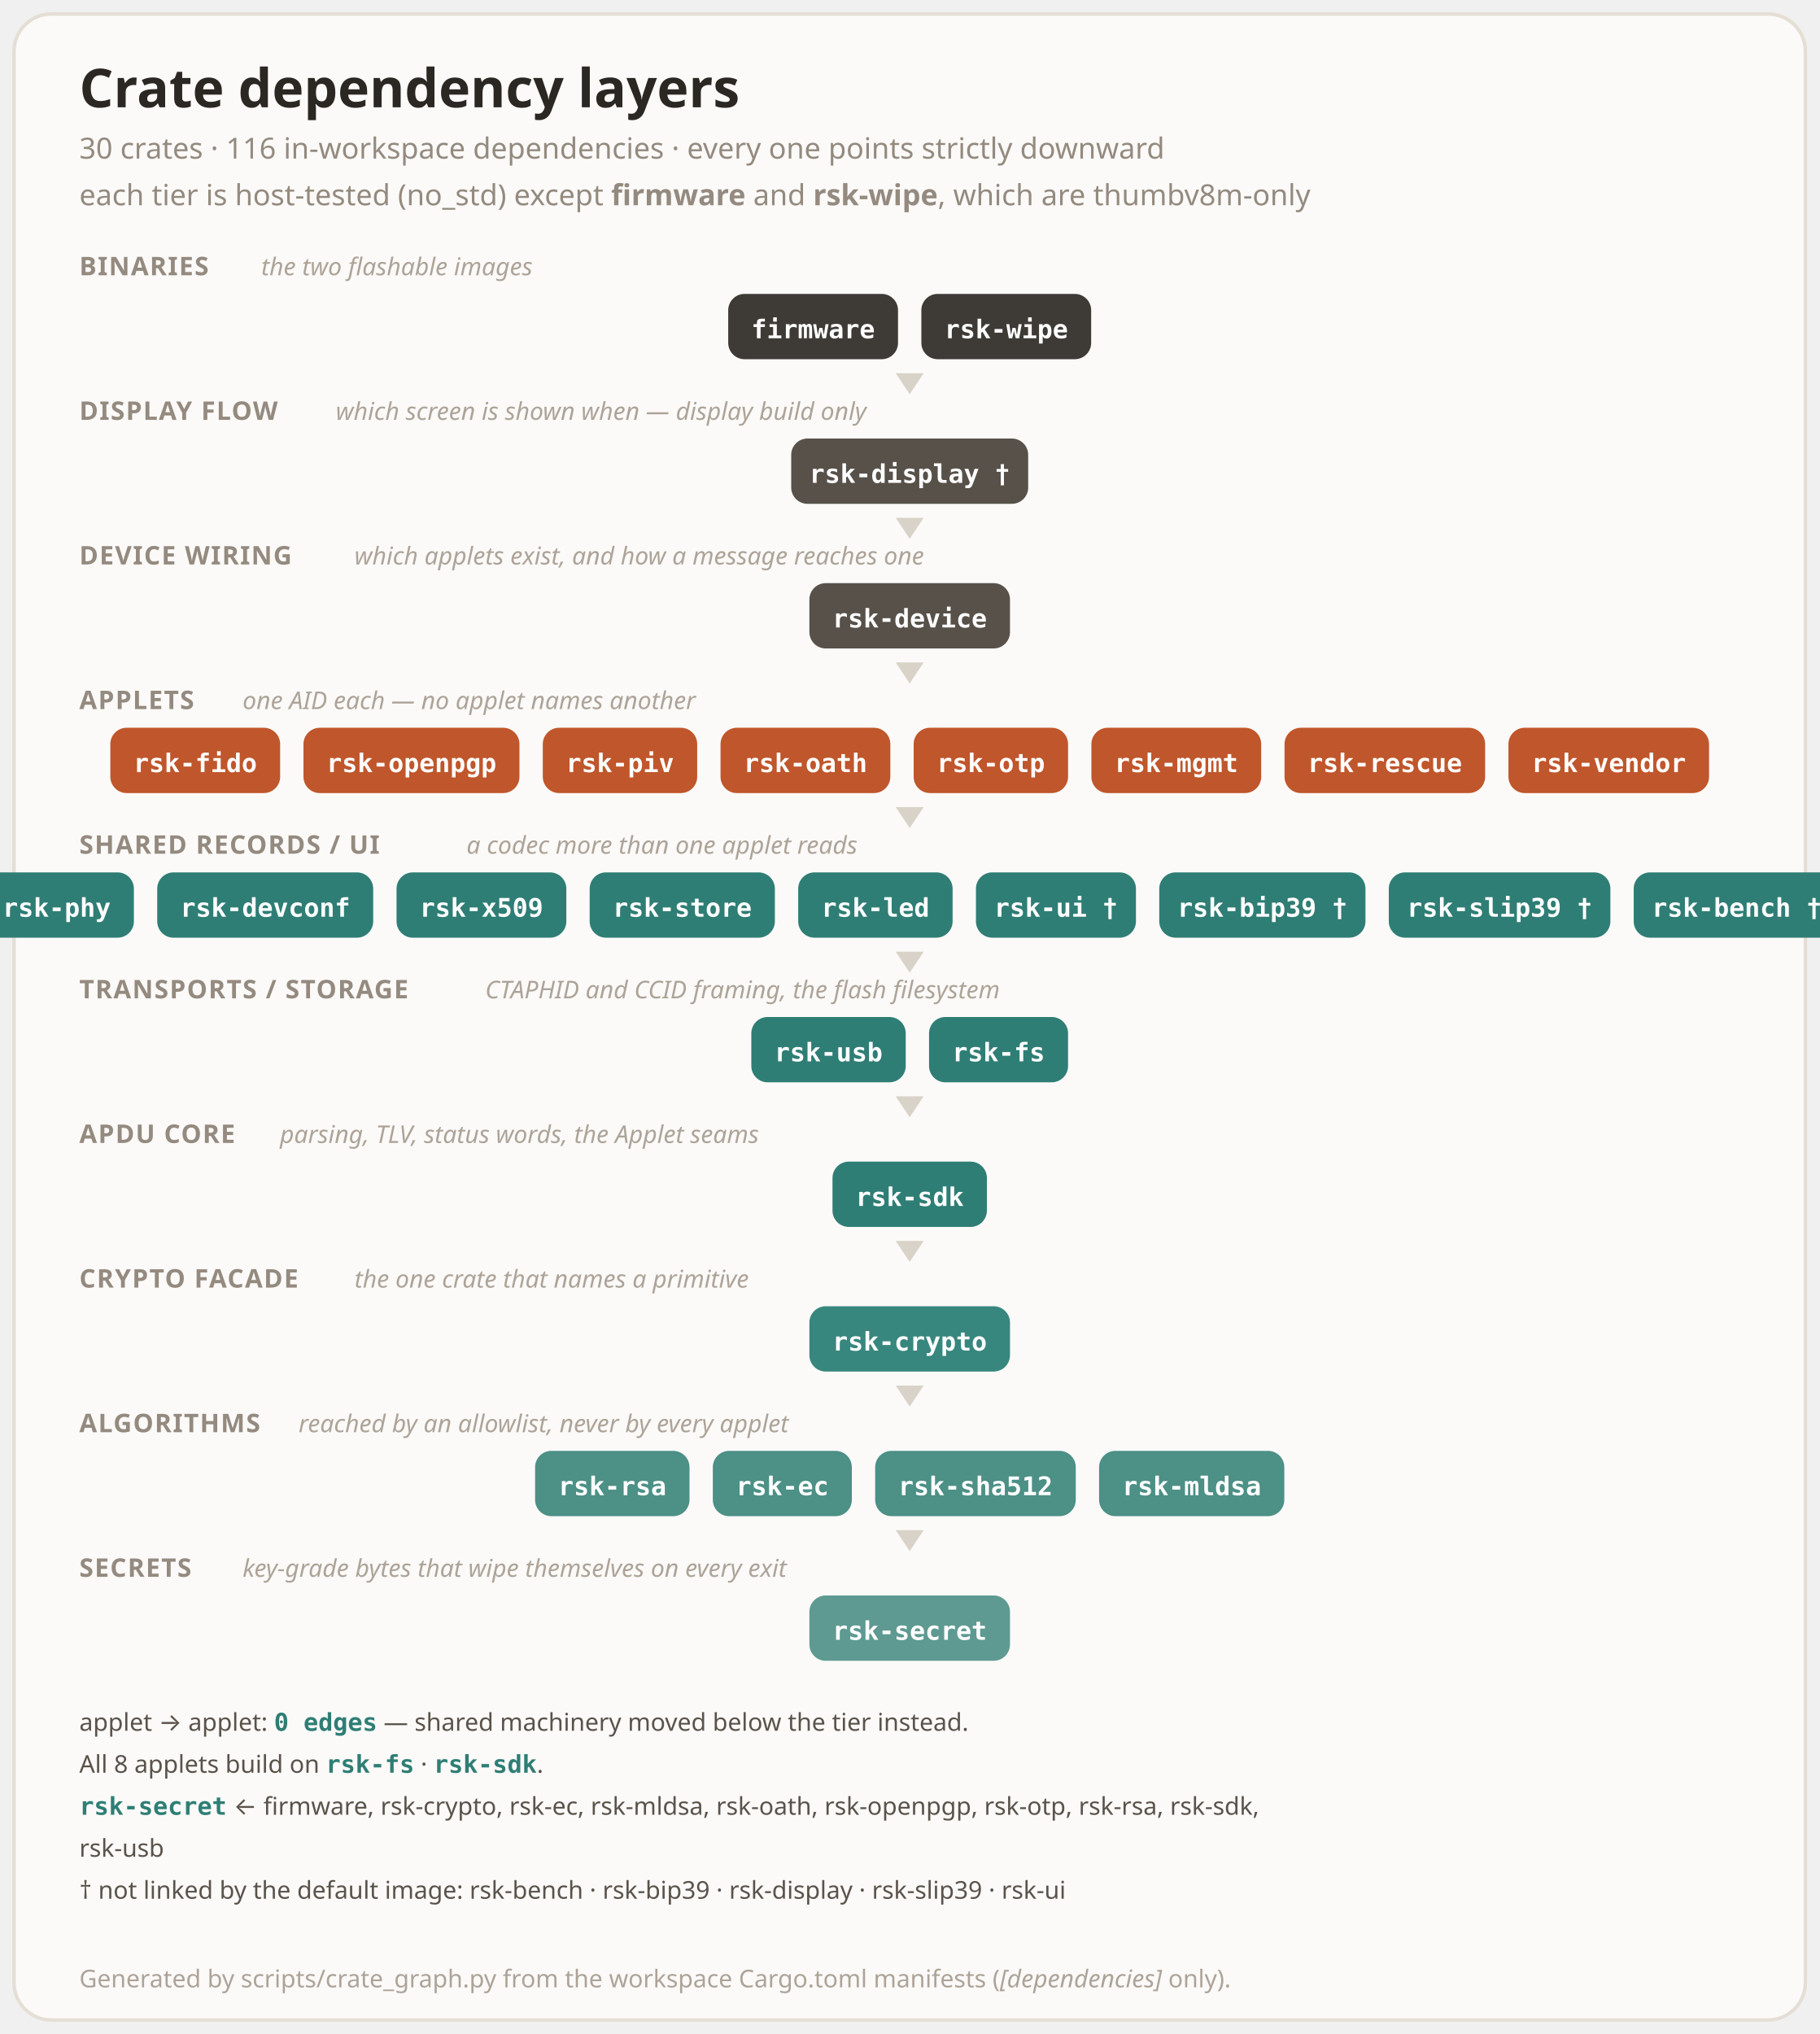
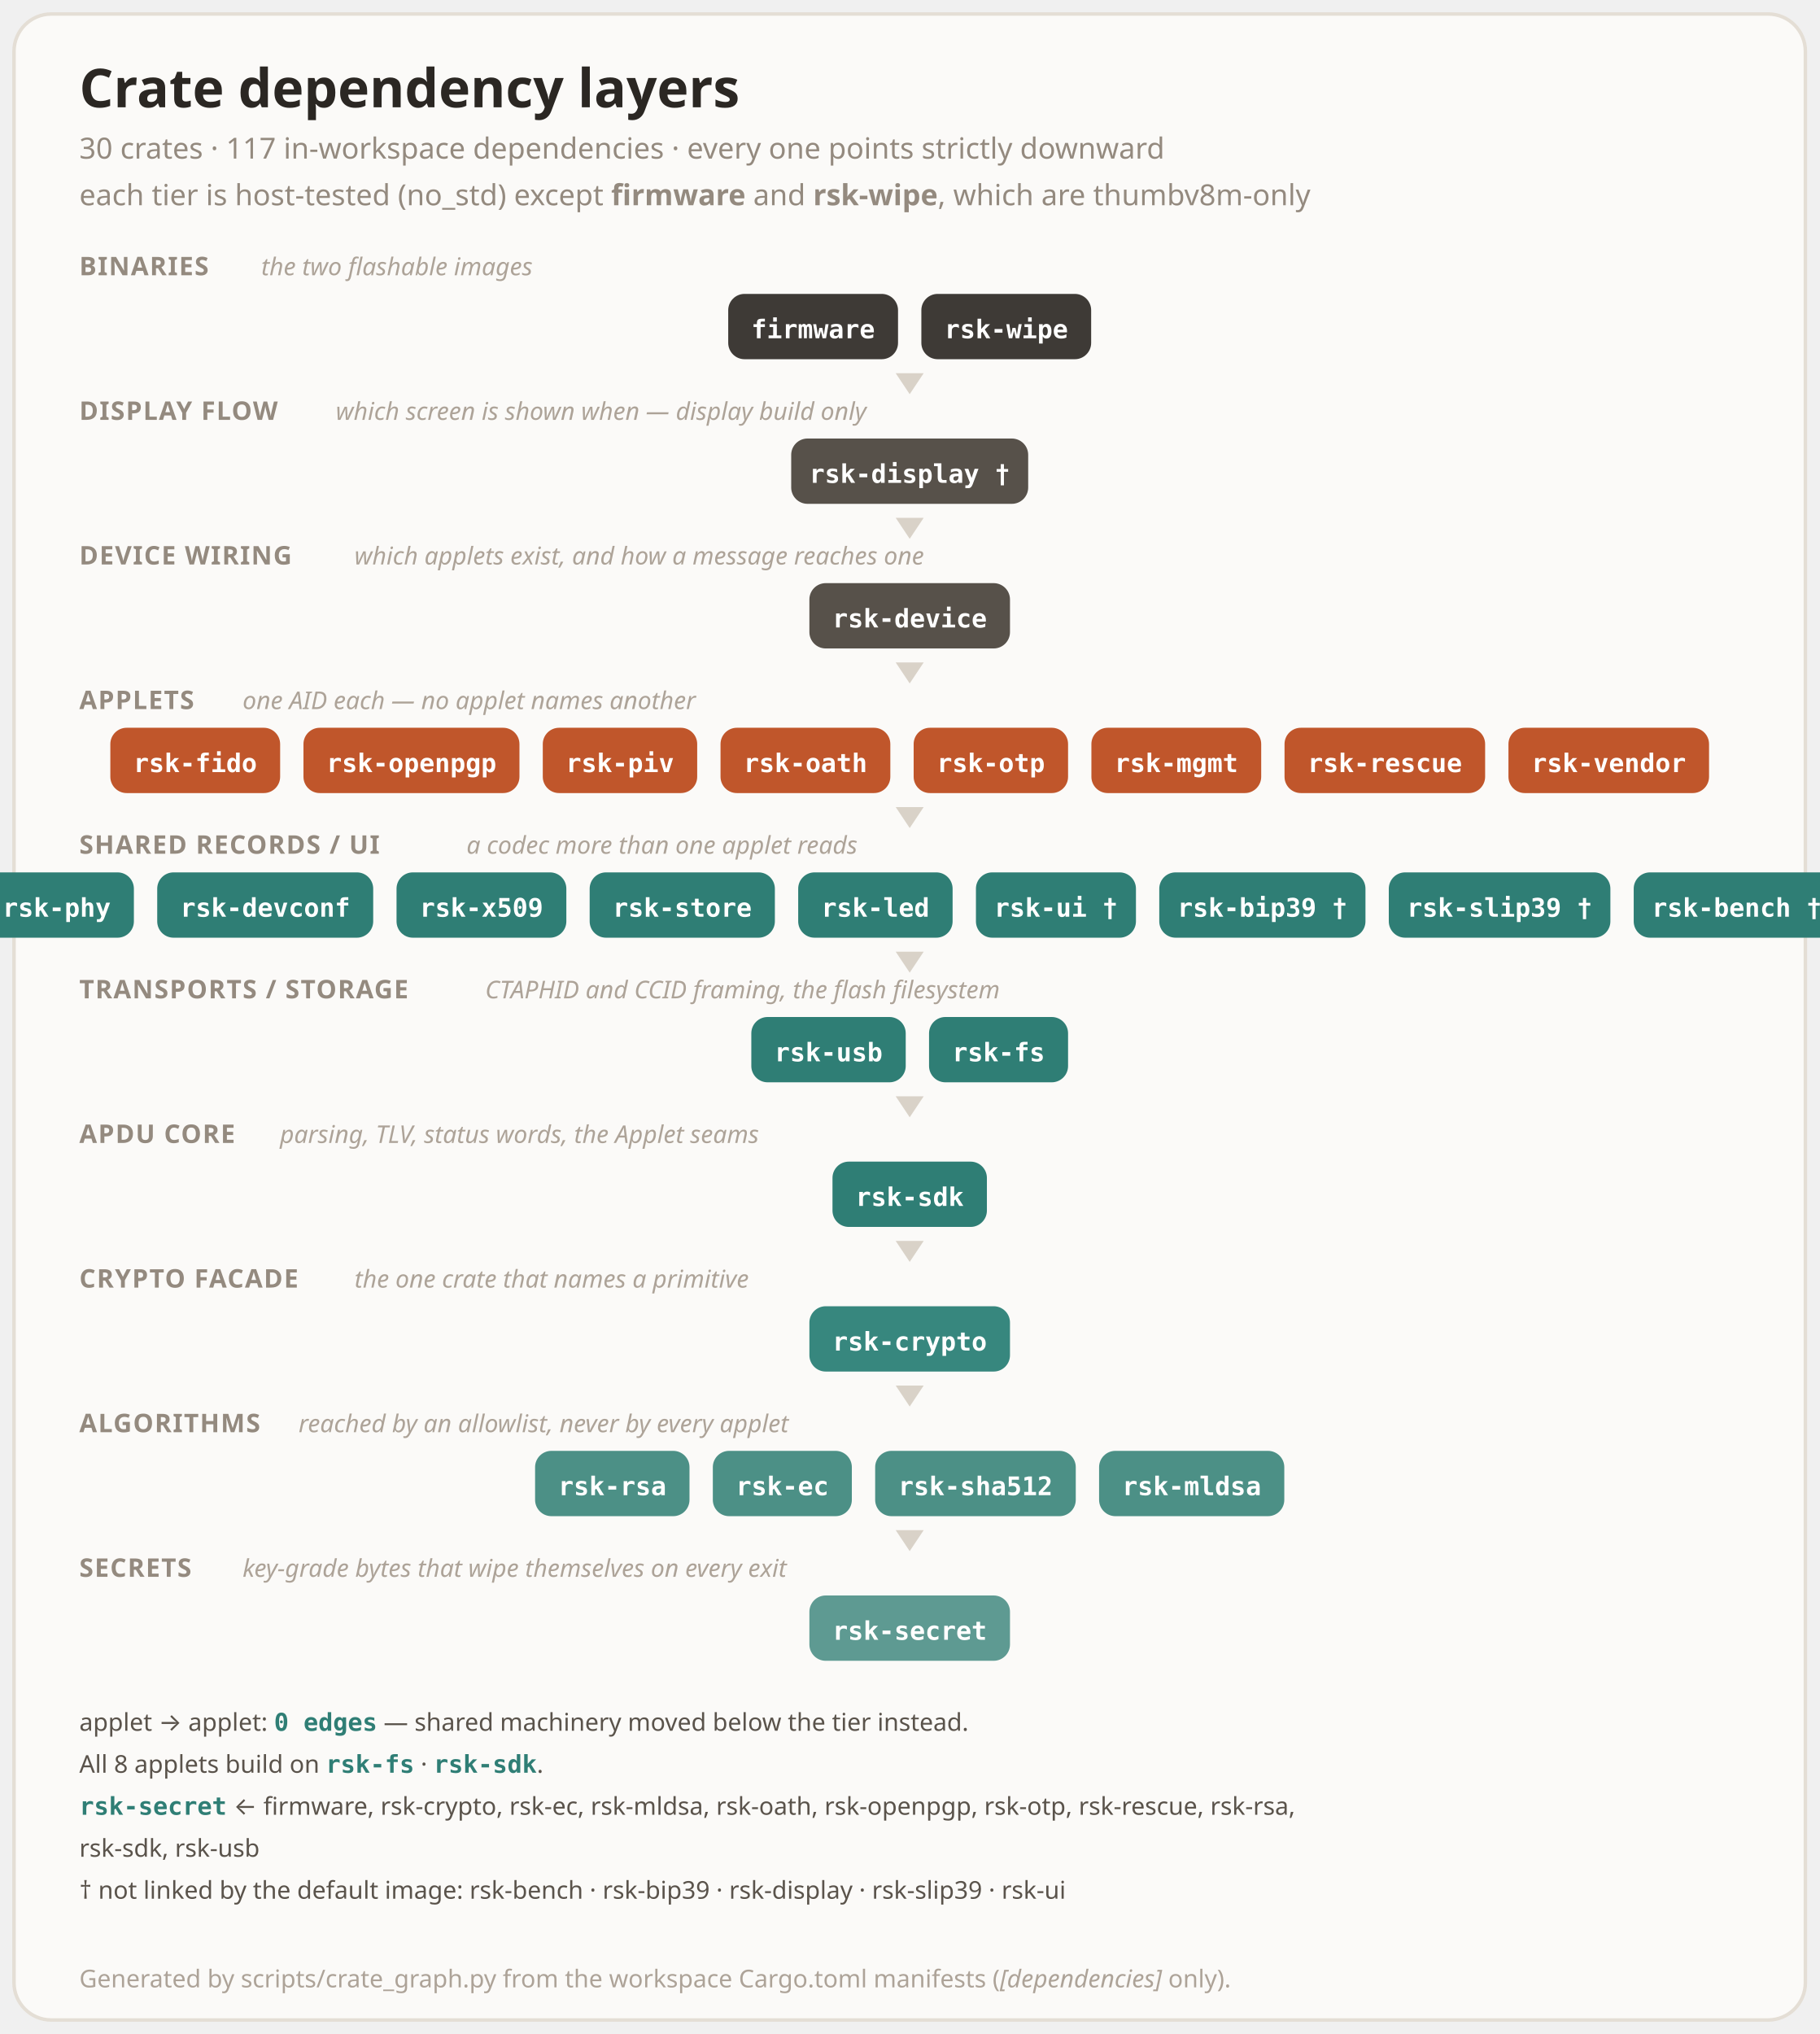
<svg xmlns="http://www.w3.org/2000/svg" viewBox="0 0 780 872" role="img" aria-labelledby="ttl dsc" font-family="'Segoe UI', system-ui, -apple-system, sans-serif">
  <defs>
    <style>
      .h1{font-size:23px;font-weight:700;fill:#2B2723}
      .sub{font-size:12.5px;fill:#948A7F}
      .sub2{font-size:10.5px;fill:#ADA398;font-style:italic}
      .tier{font-size:11px;font-weight:700;fill:#948A7F;letter-spacing:.5px}
      .node{font-size:11px;font-weight:700;fill:#fff;font-family:'SF Mono','Roboto Mono',ui-monospace,monospace}
      .note{font-size:10.5px;fill:#5A534B}
      .notek{font-family:'SF Mono','Roboto Mono',ui-monospace,monospace;font-weight:700;fill:#2F7E75}
      .arw{fill:#D9D2C8}
      .foot{font-size:10.5px;fill:#ADA398}
    </style>
  </defs>
  <rect x="6" y="6" width="768" height="860" rx="16" fill="#FBFAF8" stroke="#E4DED5" stroke-width="1.5" />
  <text class="h1" x="34" y="46">Crate dependency layers</text>
-   <text class="sub" x="34" y="68">30 crates · 116 in-workspace dependencies · every one points strictly downward</text>
+   <text class="sub" x="34" y="68">30 crates · 117 in-workspace dependencies · every one points strictly downward</text>
  <text class="sub" x="34" y="88">each tier is host-tested (no_std) except <tspan font-weight="700">firmware</tspan> and <tspan font-weight="700">rsk-wipe</tspan>, which are thumbv8m-only</text>
  <text class="tier" x="34" y="118">BINARIES</text>
  <text class="sub2" x="112" y="118">the two flashable images</text>
  <rect x="312.2" y="126" width="72.8" height="28" rx="7" fill="#3E3A36" />
  <text class="node" x="348.6" y="145" text-anchor="middle">firmware</text>
  <rect x="395.0" y="126" width="72.8" height="28" rx="7" fill="#3E3A36" />
  <text class="node" x="431.4" y="145" text-anchor="middle">rsk-wipe</text>
  <path class="arw" d="M390 160 l6 0 -6 9 -6 -9 z" />
  <text class="tier" x="34" y="180">DISPLAY FLOW</text>
  <text class="sub2" x="144" y="180">which screen is shown when — display build only</text>
  <rect x="339.2" y="188" width="101.6" height="28" rx="7" fill="#57514A" />
  <text class="node" x="390.0" y="207" text-anchor="middle">rsk-display †</text>
  <path class="arw" d="M390 222 l6 0 -6 9 -6 -9 z" />
  <text class="tier" x="34" y="242">DEVICE WIRING</text>
  <text class="sub2" x="152" y="242">which applets exist, and how a message reaches one</text>
  <rect x="347.0" y="250" width="86.0" height="28" rx="7" fill="#57514A" />
  <text class="node" x="390.0" y="269" text-anchor="middle">rsk-device</text>
  <path class="arw" d="M390 284 l6 0 -6 9 -6 -9 z" />
  <text class="tier" x="34" y="304">APPLETS</text>
  <text class="sub2" x="104" y="304">one AID each — no applet names another</text>
  <rect x="47.3" y="312" width="72.8" height="28" rx="7" fill="#C0562B" />
  <text class="node" x="83.7" y="331" text-anchor="middle">rsk-fido</text>
  <rect x="130.1" y="312" width="92.6" height="28" rx="7" fill="#C0562B" />
  <text class="node" x="176.4" y="331" text-anchor="middle">rsk-openpgp</text>
  <rect x="232.7" y="312" width="66.2" height="28" rx="7" fill="#C0562B" />
  <text class="node" x="265.8" y="331" text-anchor="middle">rsk-piv</text>
  <rect x="308.9" y="312" width="72.8" height="28" rx="7" fill="#C0562B" />
  <text class="node" x="345.3" y="331" text-anchor="middle">rsk-oath</text>
  <rect x="391.7" y="312" width="66.2" height="28" rx="7" fill="#C0562B" />
  <text class="node" x="424.8" y="331" text-anchor="middle">rsk-otp</text>
  <rect x="467.9" y="312" width="72.8" height="28" rx="7" fill="#C0562B" />
  <text class="node" x="504.3" y="331" text-anchor="middle">rsk-mgmt</text>
  <rect x="550.7" y="312" width="86.0" height="28" rx="7" fill="#C0562B" />
  <text class="node" x="593.7" y="331" text-anchor="middle">rsk-rescue</text>
  <rect x="646.7" y="312" width="86.0" height="28" rx="7" fill="#C0562B" />
  <text class="node" x="689.7" y="331" text-anchor="middle">rsk-vendor</text>
  <path class="arw" d="M390 346 l6 0 -6 9 -6 -9 z" />
  <text class="tier" x="34" y="366">SHARED RECORDS / UI</text>
  <text class="sub2" x="200" y="366">a codec more than one applet reads</text>
  <rect x="-8.8" y="374" width="66.2" height="28" rx="7" fill="#2F7E75" />
  <text class="node" x="24.3" y="393" text-anchor="middle">rsk-phy</text>
  <rect x="67.4" y="374" width="92.6" height="28" rx="7" fill="#2F7E75" />
  <text class="node" x="113.7" y="393" text-anchor="middle">rsk-devconf</text>
  <rect x="170.0" y="374" width="72.8" height="28" rx="7" fill="#2F7E75" />
  <text class="node" x="206.4" y="393" text-anchor="middle">rsk-x509</text>
  <rect x="252.8" y="374" width="79.4" height="28" rx="7" fill="#2F7E75" />
  <text class="node" x="292.5" y="393" text-anchor="middle">rsk-store</text>
  <rect x="342.2" y="374" width="66.2" height="28" rx="7" fill="#2F7E75" />
  <text class="node" x="375.3" y="393" text-anchor="middle">rsk-led</text>
  <rect x="418.4" y="374" width="68.6" height="28" rx="7" fill="#2F7E75" />
  <text class="node" x="452.7" y="393" text-anchor="middle">rsk-ui †</text>
  <rect x="497.0" y="374" width="88.4" height="28" rx="7" fill="#2F7E75" />
  <text class="node" x="541.2" y="393" text-anchor="middle">rsk-bip39 †</text>
  <rect x="595.4" y="374" width="95.0" height="28" rx="7" fill="#2F7E75" />
  <text class="node" x="642.9" y="393" text-anchor="middle">rsk-slip39 †</text>
  <rect x="700.4" y="374" width="88.4" height="28" rx="7" fill="#2F7E75" />
  <text class="node" x="744.6" y="393" text-anchor="middle">rsk-bench †</text>
  <path class="arw" d="M390 408 l6 0 -6 9 -6 -9 z" />
  <text class="tier" x="34" y="428">TRANSPORTS / STORAGE</text>
  <text class="sub2" x="208" y="428">CTAPHID and CCID framing, the flash filesystem</text>
  <rect x="322.1" y="436" width="66.2" height="28" rx="7" fill="#2F7E75" />
  <text class="node" x="355.2" y="455" text-anchor="middle">rsk-usb</text>
  <rect x="398.3" y="436" width="59.6" height="28" rx="7" fill="#2F7E75" />
  <text class="node" x="428.1" y="455" text-anchor="middle">rsk-fs</text>
  <path class="arw" d="M390 470 l6 0 -6 9 -6 -9 z" />
  <text class="tier" x="34" y="490">APDU CORE</text>
  <text class="sub2" x="120" y="490">parsing, TLV, status words, the Applet seams</text>
  <rect x="356.9" y="498" width="66.2" height="28" rx="7" fill="#2F7E75" />
  <text class="node" x="390.0" y="517" text-anchor="middle">rsk-sdk</text>
  <path class="arw" d="M390 532 l6 0 -6 9 -6 -9 z" />
  <text class="tier" x="34" y="552">CRYPTO FACADE</text>
  <text class="sub2" x="152" y="552">the one crate that names a primitive</text>
  <rect x="347.0" y="560" width="86.0" height="28" rx="7" fill="#37877E" />
  <text class="node" x="390.0" y="579" text-anchor="middle">rsk-crypto</text>
  <path class="arw" d="M390 594 l6 0 -6 9 -6 -9 z" />
  <text class="tier" x="34" y="614">ALGORITHMS</text>
  <text class="sub2" x="128" y="614">reached by an allowlist, never by every applet</text>
  <rect x="229.4" y="622" width="66.2" height="28" rx="7" fill="#4C9086" />
  <text class="node" x="262.5" y="641" text-anchor="middle">rsk-rsa</text>
  <rect x="305.6" y="622" width="59.6" height="28" rx="7" fill="#4C9086" />
  <text class="node" x="335.4" y="641" text-anchor="middle">rsk-ec</text>
  <rect x="375.2" y="622" width="86.0" height="28" rx="7" fill="#4C9086" />
  <text class="node" x="418.2" y="641" text-anchor="middle">rsk-sha512</text>
  <rect x="471.2" y="622" width="79.4" height="28" rx="7" fill="#4C9086" />
  <text class="node" x="510.9" y="641" text-anchor="middle">rsk-mldsa</text>
  <path class="arw" d="M390 656 l6 0 -6 9 -6 -9 z" />
  <text class="tier" x="34" y="676">SECRETS</text>
  <text class="sub2" x="104" y="676">key-grade bytes that wipe themselves on every exit</text>
  <rect x="347.0" y="684" width="86.0" height="28" rx="7" fill="#5E9A92" />
  <text class="node" x="390.0" y="703" text-anchor="middle">rsk-secret</text>
  <text class="note" x="34" y="742">applet → applet: <tspan class="notek">0 edges</tspan> — shared machinery moved below the tier instead.</text>
  <text class="note" x="34" y="760">All 8 applets build on <tspan class="notek">rsk-fs</tspan> · <tspan class="notek">rsk-sdk</tspan>.</text>
  <text class="note" x="34" y="778">
-     <tspan class="notek">rsk-secret</tspan> ← firmware, rsk-crypto, rsk-ec, rsk-mldsa, rsk-oath, rsk-openpgp, rsk-otp, rsk-rsa, rsk-sdk,</text>
-   <text class="note" x="34" y="796">  rsk-usb</text>
+     <tspan class="notek">rsk-secret</tspan> ← firmware, rsk-crypto, rsk-ec, rsk-mldsa, rsk-oath, rsk-openpgp, rsk-otp, rsk-rescue, rsk-rsa,</text>
+   <text class="note" x="34" y="796">  rsk-sdk, rsk-usb</text>
  <text class="note" x="34" y="814">† not linked by the default image: rsk-bench · rsk-bip39 · rsk-display · rsk-slip39 · rsk-ui</text>
  <text class="foot" x="34" y="852">Generated by scripts/crate_graph.py from the workspace Cargo.toml manifests (<tspan font-style="italic">[dependencies]</tspan> only).</text>
</svg>
